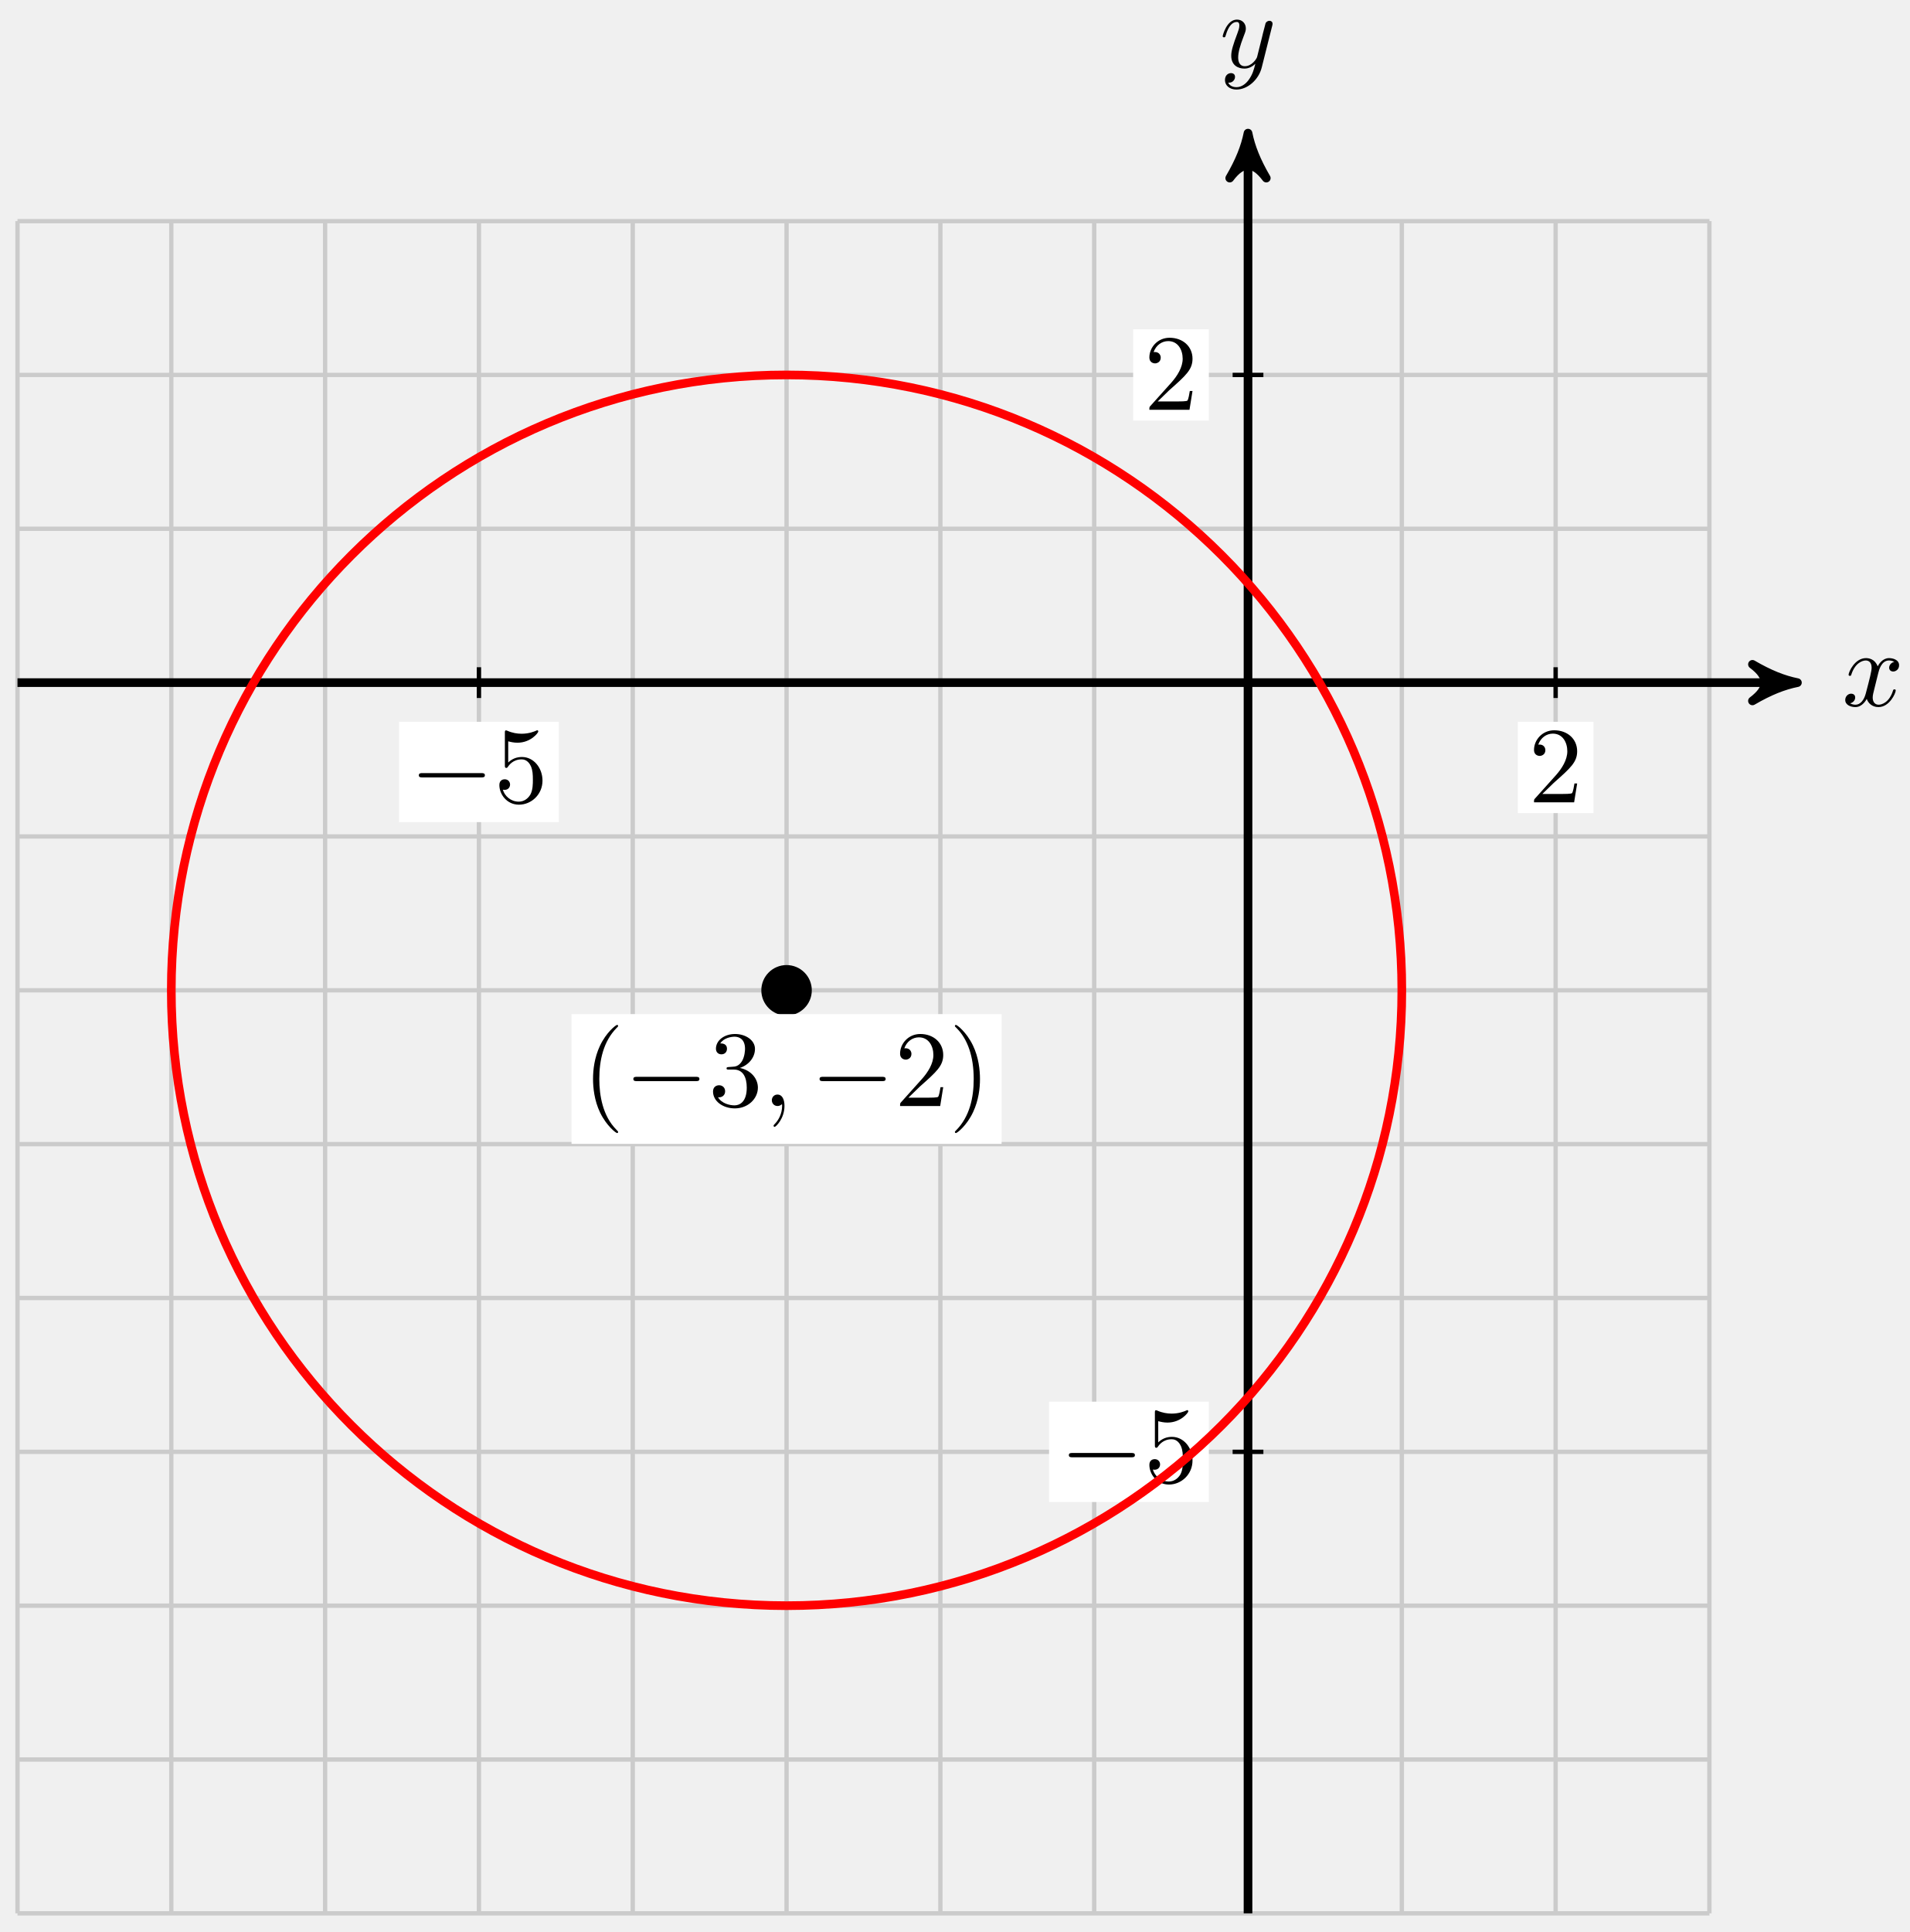
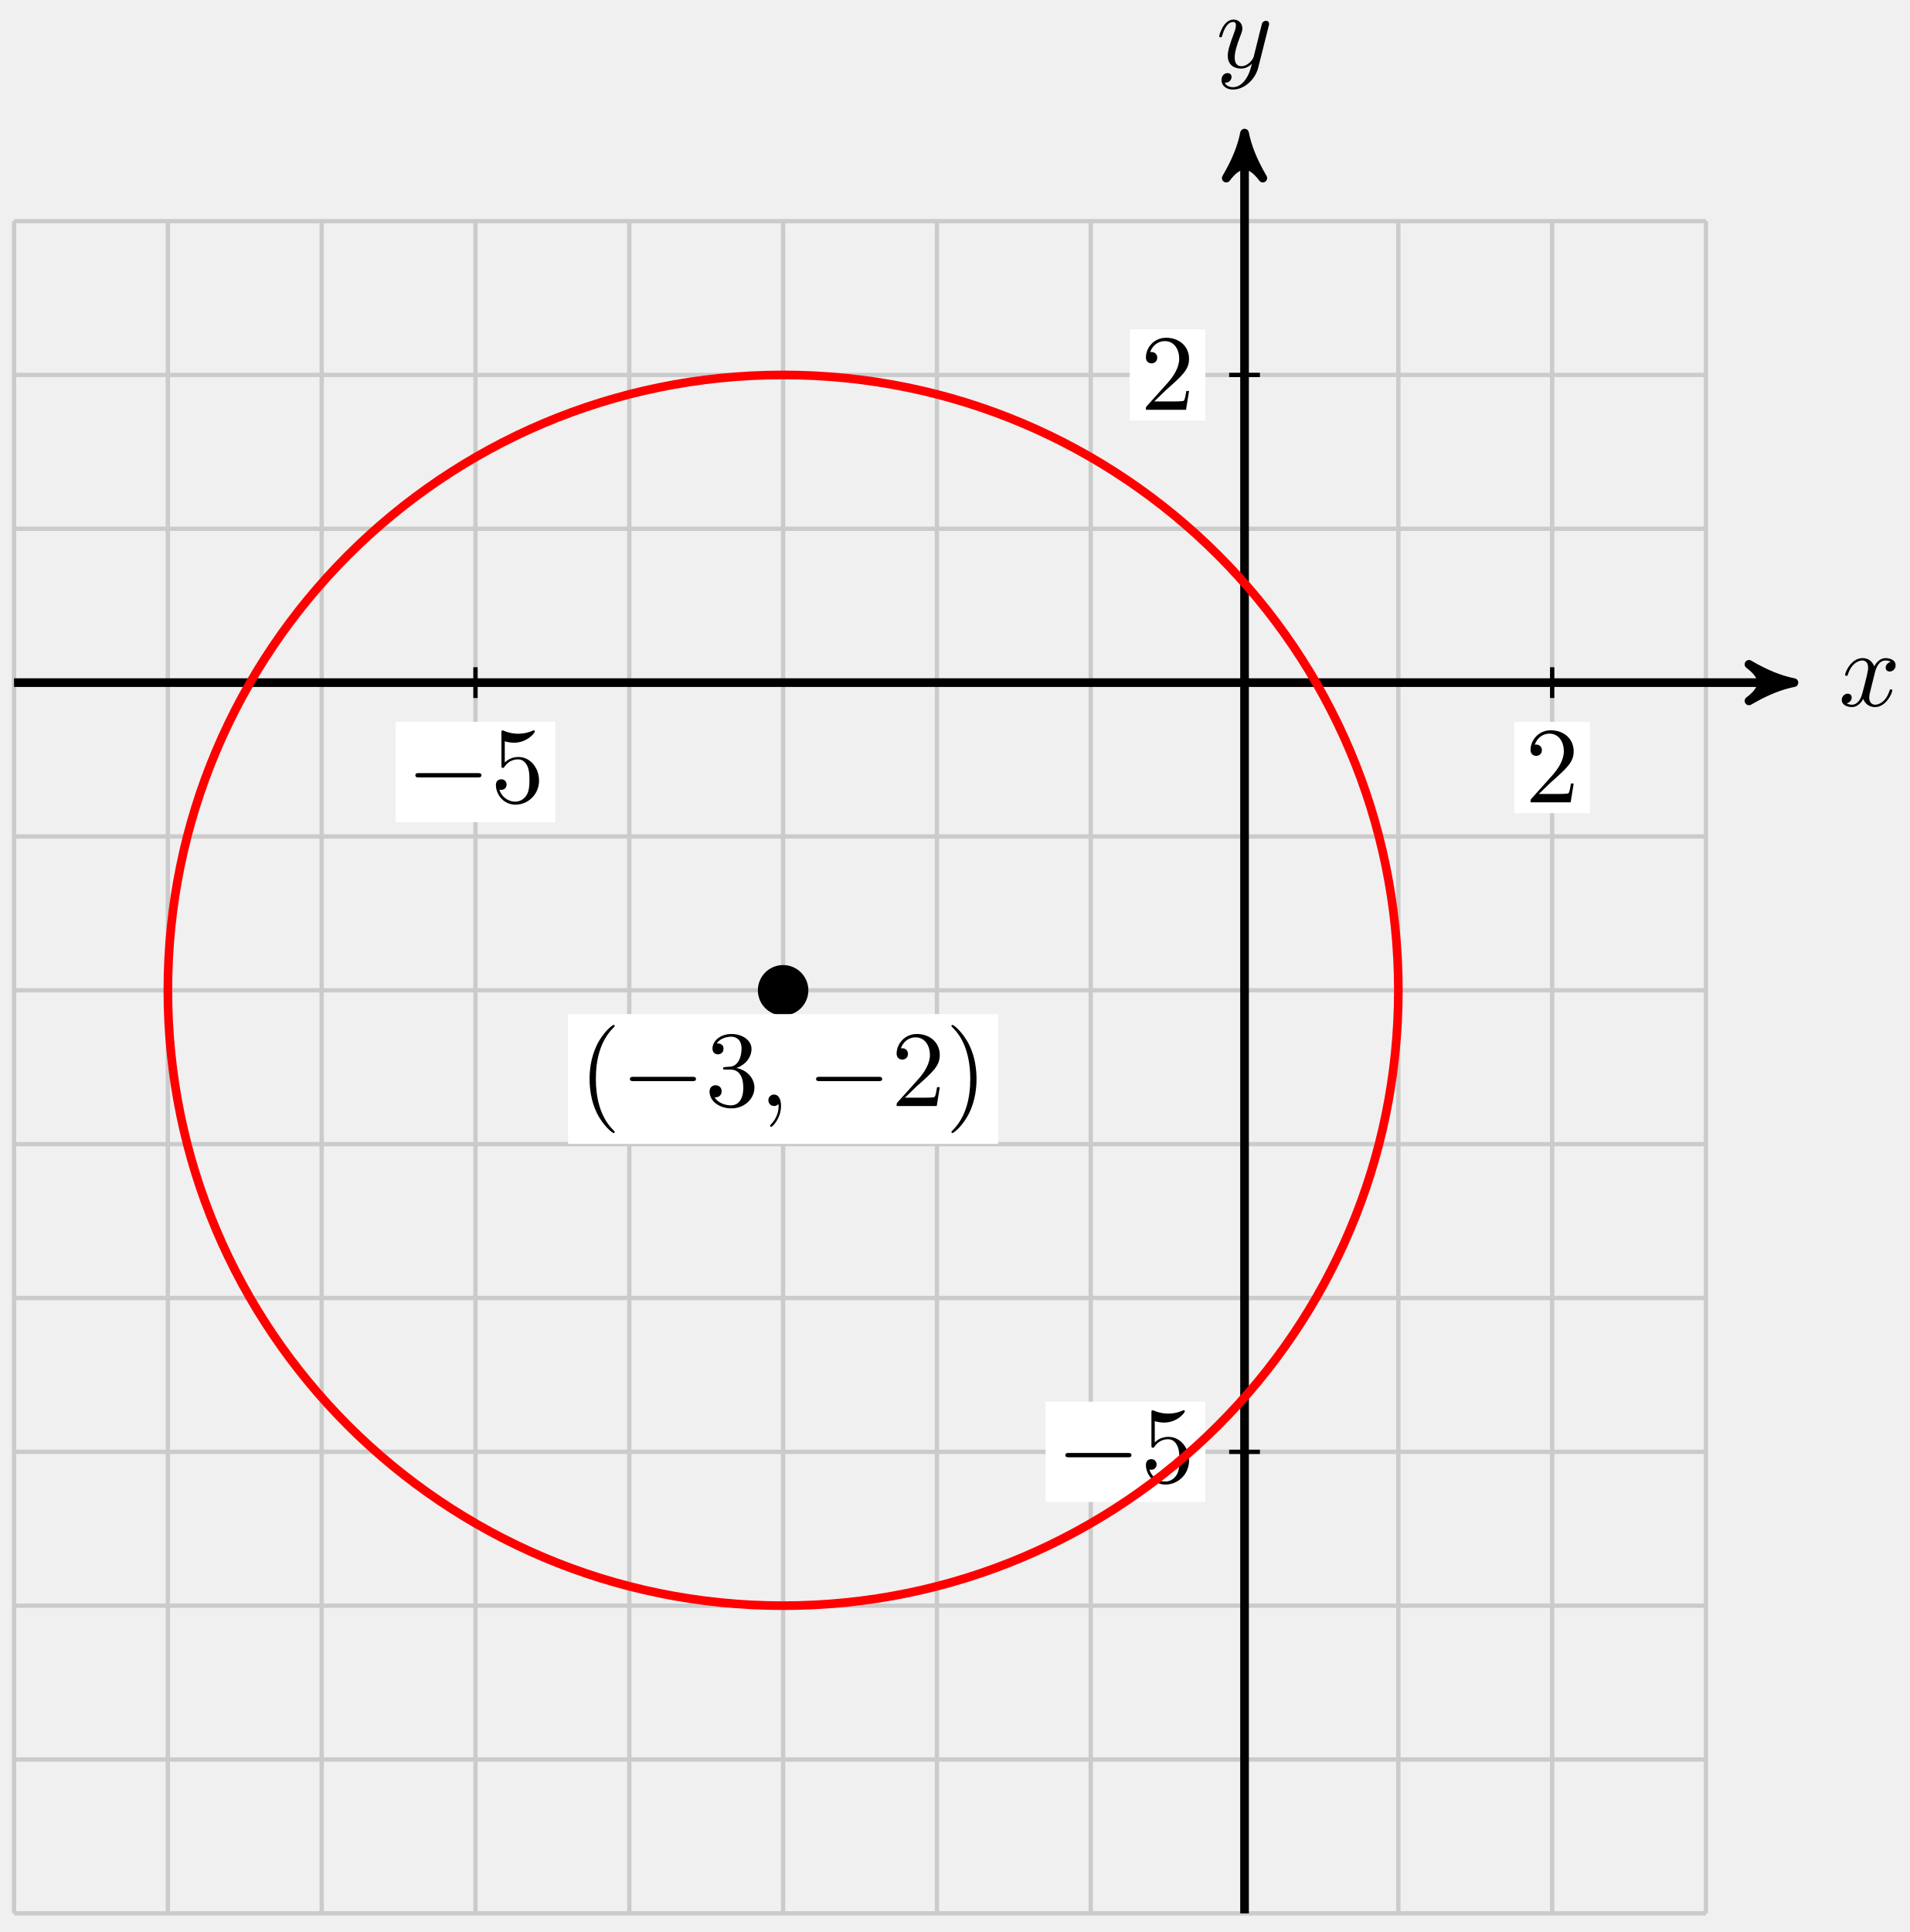
<svg xmlns="http://www.w3.org/2000/svg" xmlns:xlink="http://www.w3.org/1999/xlink" version="1.1" width="176" height="178" viewBox="0 0 176 178">
  <defs>
    <path id="font_1_2" d="M.334 .302C.34 .328 .363 .42 .433 .42 .438 .42 .462 .42 .483 .407 .455 .402 .435 .377 .435 .353 .435 .337 .446 .318 .473 .318 .495 .318 .527 .336 .527 .376 .527 .428 .468 .442 .434 .442 .376 .442 .341 .389 .329 .366 .304 .432 .25 .442 .221 .442 .117 .442 .06 .313 .06 .288 .06 .278 .07 .278 .072 .278 .08 .278 .083 .28 .085 .289 .119 .395 .185 .42 .219 .42 .238 .42 .273 .411 .273 .353 .273 .322 .256 .255 .219 .115 .203 .053 .168 .011 .124 .011 .118 .011 .095 .011 .074 .024 .099 .029 .121 .05 .121 .078 .121 .105 .099 .113 .084 .113 .054 .113 .029 .087 .029 .055 .029 .009 .079-.011 .123-.011 .189-.011 .225 .059 .228 .065 .24 .028 .276-.011 .336-.011 .439-.011 .496 .118 .496 .143 .496 .153 .487 .153 .484 .153 .475 .153 .473 .149 .471 .142 .438 .035 .37 .011 .338 .011 .299 .011 .283 .043 .283 .077 .283 .099 .289 .121 .3 .165L.334 .302Z" />
    <path id="font_1_3" d="M.486 .381C.49 .395 .49 .397 .49 .404 .49 .422 .476 .431 .461 .431 .451 .431 .435 .425 .426 .41 .424 .405 .416 .374 .412 .356 .405 .33 .398 .303 .392 .276L.347 .096C.343 .081 .3 .011 .234 .011 .183 .011 .172 .055 .172 .092 .172 .138 .189 .2 .223 .288 .239 .329 .243 .34 .243 .36 .243 .405 .211 .442 .161 .442 .066 .442 .029 .297 .029 .288 .029 .278 .039 .278 .041 .278 .051 .278 .052 .28 .057 .296 .084 .39 .124 .42 .158 .42 .166 .42 .183 .42 .183 .388 .183 .363 .173 .337 .166 .318 .126 .212 .108 .155 .108 .108 .108 .019 .171-.011 .23-.011 .269-.011 .303 .006 .331 .034 .318-.018 .306-.067 .266-.12 .24-.154 .202-.183 .156-.183 .142-.183 .097-.18 .08-.141 .096-.141 .109-.141 .123-.129 .133-.12 .143-.107 .143-.088 .143-.057 .116-.053 .106-.053 .083-.053 .05-.069 .05-.118 .05-.168 .094-.205 .156-.205 .259-.205 .362-.114 .39-.001L.486 .381Z" />
    <path id="font_2_3" d="M.127 .077 .233 .18C.389 .318 .449 .372 .449 .472 .449 .586 .359 .666 .237 .666 .124 .666 .05 .574 .05 .485 .05 .429 .1 .429 .103 .429 .12 .429 .155 .441 .155 .482 .155 .508 .137 .534 .102 .534 .094 .534 .092 .534 .089 .533 .112 .598 .166 .635 .224 .635 .315 .635 .358 .554 .358 .472 .358 .392 .308 .313 .253 .251L.061 .037C.05 .026 .05 .024 .05 0H.421L.449 .174H.424C.419 .144 .412 .1 .402 .085 .395 .077 .329 .077 .307 .077H.127Z" />
    <path id="font_3_1" d="M.659 .23C.676 .23 .694 .23 .694 .25 .694 .27 .676 .27 .659 .27H.118C.101 .27 .083 .27 .083 .25 .083 .23 .101 .23 .118 .23H.659Z" />
    <path id="font_2_5" d="M.449 .2C.449 .319 .367 .419 .259 .419 .211 .419 .168 .403 .132 .368V.564C.152 .558 .185 .551 .217 .551 .34 .551 .41 .642 .41 .655 .41 .661 .407 .666 .4 .666 .399 .666 .397 .666 .392 .663 .372 .654 .323 .634 .256 .634 .216 .634 .17 .641 .123 .662 .115 .665 .113 .665 .111 .665 .101 .665 .101 .657 .101 .641V.344C.101 .326 .101 .318 .115 .318 .122 .318 .124 .321 .128 .327 .139 .343 .176 .397 .257 .397 .309 .397 .334 .351 .342 .333 .358 .296 .36 .257 .36 .207 .36 .172 .36 .112 .336 .07 .312 .031 .275 .006 .229 .006 .156 .006 .099 .058 .082 .117 .085 .116 .088 .115 .099 .115 .132 .115 .149 .14 .149 .164 .149 .188 .132 .213 .099 .213 .085 .213 .05 .206 .05 .16 .05 .074 .119-.022 .231-.022 .347-.022 .449 .073 .449 .2Z" />
    <path id="font_2_1" d="M.331-.24C.331-.237 .331-.235 .314-.218 .189-.092 .157 .097 .157 .25 .157 .424 .195 .598 .318 .723 .331 .735 .331 .737 .331 .74 .331 .747 .327 .75 .321 .75 .311 .75 .221 .682 .162 .555 .111 .445 .099 .334 .099 .25 .099 .172 .11 .051 .165-.062 .225-.185 .311-.25 .321-.25 .327-.25 .331-.247 .331-.24Z" />
    <path id="font_2_4" d="M.29 .352C.372 .379 .43 .449 .43 .528 .43 .61 .342 .666 .246 .666 .145 .666 .069 .606 .069 .53 .069 .497 .091 .478 .12 .478 .151 .478 .171 .5 .171 .529 .171 .579 .124 .579 .109 .579 .14 .628 .206 .641 .242 .641 .283 .641 .338 .619 .338 .529 .338 .517 .336 .459 .31 .415 .28 .367 .246 .364 .221 .363 .213 .362 .189 .36 .182 .36 .174 .359 .167 .358 .167 .348 .167 .337 .174 .337 .191 .337H.235C.317 .337 .354 .269 .354 .17 .354 .034 .285 .006 .241 .006 .198 .006 .123 .022 .088 .081 .123 .076 .154 .098 .154 .136 .154 .172 .127 .192 .098 .192 .074 .192 .042 .178 .042 .134 .042 .043 .135-.022 .244-.022 .366-.022 .457 .068 .457 .17 .457 .253 .394 .331 .29 .352Z" />
    <path id="font_1_1" d="M.203 .001C.203 .067 .178 .106 .139 .106 .106 .106 .086 .081 .086 .053 .086 .026 .106 0 .139 0 .151 0 .164 .004 .174 .013 .177 .015 .178 .016 .179 .016 .18 .016 .181 .015 .181 .001 .181-.073 .146-.133 .113-.166 .102-.177 .102-.179 .102-.182 .102-.189 .107-.193 .112-.193 .123-.193 .203-.116 .203 .001Z" />
    <path id="font_2_2" d="M.289 .25C.289 .328 .278 .449 .223 .562 .163 .685 .077 .75 .067 .75 .061 .75 .057 .746 .057 .74 .057 .737 .057 .735 .076 .717 .174 .618 .231 .459 .231 .25 .231 .079 .194-.097 .07-.223 .057-.235 .057-.237 .057-.24 .057-.246 .061-.25 .067-.25 .077-.25 .167-.182 .226-.055 .277 .055 .289 .166 .289 .25Z" />
  </defs>
-   <path transform="matrix(1.00005,0,0,-1.00003,115.004,62.8915)" stroke-width=".399" stroke-linecap="butt" stroke-miterlimit="10" stroke-linejoin="miter" fill="none" stroke="#cbcbcb" d="M-113.387-113.387H42.52M-113.387-99.214H42.52M-113.387-85.04H42.52M-113.387-70.867H42.52M-113.387-56.694H42.52M-113.387-42.52H42.52M-113.387-28.347H42.52M-113.387-14.173H42.52M-113.387 0H42.52M-113.387 14.173H42.52M-113.387 28.347H42.52M-113.387 42.515H42.52M-113.387-113.387V42.52M-99.214-113.387V42.52M-85.04-113.387V42.52M-70.867-113.387V42.52M-56.694-113.387V42.52M-42.52-113.387V42.52M-28.347-113.387V42.52M-14.173-113.387V42.52M0-113.387V42.52M14.173-113.387V42.52M28.347-113.387V42.52M42.515-113.387V42.52M42.52 42.52" />
-   <path transform="matrix(1.00005,0,0,-1.00003,115.004,62.8915)" stroke-width=".797" stroke-linecap="butt" stroke-miterlimit="10" stroke-linejoin="miter" fill="none" stroke="#000000" d="M-113.387 0H49.59" />
-   <path transform="matrix(1.00005,0,0,-1.00003,164.5962,62.8915)" d="M1.036 0C-.259 .259-1.554 .777-3.108 1.684-1.554 .518-1.554-.518-3.108-1.684-1.554-.777-.259-.259 1.036 0Z" />
-   <path transform="matrix(1.00005,0,0,-1.00003,164.5962,62.8915)" stroke-width=".797" stroke-linecap="butt" stroke-linejoin="round" fill="none" stroke="#000000" d="M1.036 0C-.259 .259-1.554 .777-3.108 1.684-1.554 .518-1.554-.518-3.108-1.684-1.554-.777-.259-.259 1.036 0Z" />
-   <use data-text="x" xlink:href="#font_1_2" transform="matrix(9.963098,0,0,-9.962899,169.7497,65.03656)" />
-   <path transform="matrix(1.00005,0,0,-1.00003,115.004,62.8915)" stroke-width=".797" stroke-linecap="butt" stroke-miterlimit="10" stroke-linejoin="miter" fill="none" stroke="#000000" d="M0-113.387V49.59" />
-   <path transform="matrix(0,-1.00003,-1.00005,-0,115.004,13.30031)" d="M1.036 0C-.259 .259-1.554 .777-3.108 1.684-1.554 .518-1.554-.518-3.108-1.684-1.554-.777-.259-.259 1.036 0Z" />
-   <path transform="matrix(0,-1.00003,-1.00005,-0,115.004,13.30031)" stroke-width=".797" stroke-linecap="butt" stroke-linejoin="round" fill="none" stroke="#000000" d="M1.036 0C-.259 .259-1.554 .777-3.108 1.684-1.554 .518-1.554-.518-3.108-1.684-1.554-.777-.259-.259 1.036 0Z" />
-   <use data-text="y" xlink:href="#font_1_3" transform="matrix(9.963098,0,0,-9.962899,112.3829,6.208798)" />
-   <path transform="matrix(1.00005,0,0,-1.00003,115.004,62.8915)" stroke-width=".399" stroke-linecap="butt" stroke-miterlimit="10" stroke-linejoin="miter" fill="none" stroke="#000000" d="M28.347 1.417V-1.417" />
-   <path transform="matrix(1.00005,0,0,-1.00003,115.004,62.8915)" d="M24.86-12.022H31.834V-3.609H24.86Z" fill="#ffffff" />
-   <use data-text="2" xlink:href="#font_2_3" transform="matrix(9.963098,0,0,-9.962899,140.8613,73.91783)" />
-   <path transform="matrix(1.00005,0,0,-1.00003,115.004,62.8915)" stroke-width=".399" stroke-linecap="butt" stroke-miterlimit="10" stroke-linejoin="miter" fill="none" stroke="#000000" d="M1.417 28.347H-1.417" />
-   <path transform="matrix(1.00005,0,0,-1.00003,115.004,62.8915)" d="M-10.583 24.14H-3.609V32.553H-10.583Z" fill="#ffffff" />
-   <use data-text="2" xlink:href="#font_2_3" transform="matrix(9.963098,0,0,-9.962899,105.4165,37.75375)" />
-   <path transform="matrix(1.00005,0,0,-1.00003,115.004,62.8915)" stroke-width=".399" stroke-linecap="butt" stroke-miterlimit="10" stroke-linejoin="miter" fill="none" stroke="#000000" d="M-70.867 1.417V-1.417" />
-   <path transform="matrix(1.00005,0,0,-1.00003,115.004,62.8915)" d="M-78.228-12.852H-63.506V-3.609H-78.228Z" fill="#ffffff" />
-   <use data-text="−" xlink:href="#font_3_1" transform="matrix(9.963098,0,0,-9.962899,37.76813,73.91783)" />
-   <use data-text="5" xlink:href="#font_2_5" transform="matrix(9.963098,0,0,-9.962899,45.5175,73.91783)" />
-   <path transform="matrix(1.00005,0,0,-1.00003,115.004,62.8915)" stroke-width=".399" stroke-linecap="butt" stroke-miterlimit="10" stroke-linejoin="miter" fill="none" stroke="#000000" d="M1.417-70.867H-1.417" />
-   <path transform="matrix(1.00005,0,0,-1.00003,115.004,62.8915)" d="M-18.332-75.489H-3.609V-66.245H-18.332Z" fill="#ffffff" />
-   <use data-text="−" xlink:href="#font_3_1" transform="matrix(9.963098,0,0,-9.962899,97.66713,136.5557)" />
-   <use data-text="5" xlink:href="#font_2_5" transform="matrix(9.963098,0,0,-9.962899,105.4165,136.5557)" />
-   <path transform="matrix(1.00005,0,0,-1.00003,115.004,62.8915)" stroke-width=".797" stroke-linecap="butt" stroke-miterlimit="10" stroke-linejoin="miter" fill="none" stroke="#ff0000" d="M14.173-28.347C14.173 2.965-11.209 28.347-42.52 28.347-73.832 28.347-99.214 2.965-99.214-28.347-99.214-59.658-73.832-85.04-42.52-85.04-11.209-85.04 14.173-59.658 14.173-28.347ZM-42.52-28.347" />
-   <path transform="matrix(1.00005,0,0,-1.00003,115.004,62.8915)" d="M-40.394-28.347C-40.394-27.173-41.346-26.221-42.52-26.221-43.694-26.221-44.646-27.173-44.646-28.347-44.646-29.521-43.694-30.473-42.52-30.473-41.346-30.473-40.394-29.521-40.394-28.347ZM-42.52-28.347" />
-   <path transform="matrix(1.00005,0,0,-1.00003,115.004,62.8915)" stroke-width=".399" stroke-linecap="butt" stroke-miterlimit="10" stroke-linejoin="miter" fill="none" stroke="#000000" d="M-40.394-28.347C-40.394-27.173-41.346-26.221-42.52-26.221-43.694-26.221-44.646-27.173-44.646-28.347-44.646-29.521-43.694-30.473-42.52-30.473-41.346-30.473-40.394-29.521-40.394-28.347ZM-42.52-28.347" />
-   <path transform="matrix(1.00005,0,0,-1.00003,115.004,62.8915)" d="M-62.335-42.494H-22.705V-30.539H-62.335Z" fill="#ffffff" />
-   <use data-text="(" xlink:href="#font_2_1" transform="matrix(9.963098,0,0,-9.962899,53.66193,101.8997)" />
-   <use data-text="−" xlink:href="#font_3_1" transform="matrix(9.963098,0,0,-9.962899,57.53711,101.8997)" />
-   <use data-text="3" xlink:href="#font_2_4" transform="matrix(9.963098,0,0,-9.962899,65.2865,101.8997)" />
-   <use data-text="," xlink:href="#font_1_1" transform="matrix(9.963098,0,0,-9.962899,70.26775,101.8997)" />
-   <use data-text="−" xlink:href="#font_3_1" transform="matrix(9.963098,0,0,-9.962899,74.69597,101.8997)" />
-   <use data-text="2" xlink:href="#font_2_3" transform="matrix(9.963098,0,0,-9.962899,82.44435,101.8997)" />
-   <use data-text=")" xlink:href="#font_2_2" transform="matrix(9.963098,0,0,-9.962899,87.42589,101.8997)" />
+   <path transform="matrix(1.00003,0,0,-1.00003,114.6849,62.8915)" stroke-width=".399" stroke-linecap="butt" stroke-miterlimit="10" stroke-linejoin="miter" fill="none" stroke="#cbcbcb" d="M-113.387-113.387H42.52M-113.387-99.214H42.52M-113.387-85.04H42.52M-113.387-70.867H42.52M-113.387-56.694H42.52M-113.387-42.52H42.52M-113.387-28.347H42.52M-113.387-14.173H42.52M-113.387 0H42.52M-113.387 14.173H42.52M-113.387 28.347H42.52M-113.387 42.515H42.52M-113.387-113.387V42.52M-99.214-113.387V42.52M-85.04-113.387V42.52M-70.867-113.387V42.52M-56.694-113.387V42.52M-42.52-113.387V42.52M-28.347-113.387V42.52M-14.173-113.387V42.52M0-113.387V42.52M14.173-113.387V42.52M28.347-113.387V42.52M42.515-113.387V42.52M42.52 42.52" />
+   <path transform="matrix(1.00003,0,0,-1.00003,114.6849,62.8915)" stroke-width=".797" stroke-linecap="butt" stroke-miterlimit="10" stroke-linejoin="miter" fill="none" stroke="#000000" d="M-113.387 0H49.59" />
+   <path transform="matrix(1.00003,0,0,-1.00003,164.2761,62.8915)" d="M1.036 0C-.259 .259-1.554 .777-3.108 1.684-1.554 .518-1.554-.518-3.108-1.684-1.554-.777-.259-.259 1.036 0Z" />
+   <path transform="matrix(1.00003,0,0,-1.00003,164.2761,62.8915)" stroke-width=".797" stroke-linecap="butt" stroke-linejoin="round" fill="none" stroke="#000000" d="M1.036 0C-.259 .259-1.554 .777-3.108 1.684-1.554 .518-1.554-.518-3.108-1.684-1.554-.777-.259-.259 1.036 0Z" />
+   <use data-text="x" xlink:href="#font_1_2" transform="matrix(9.962899,0,0,-9.962899,169.4296,65.03656)" />
+   <path transform="matrix(1.00003,0,0,-1.00003,114.6849,62.8915)" stroke-width=".797" stroke-linecap="butt" stroke-miterlimit="10" stroke-linejoin="miter" fill="none" stroke="#000000" d="M0-113.387V49.59" />
+   <path transform="matrix(0,-1.00003,-1.00003,-0,114.6849,13.30031)" d="M1.036 0C-.259 .259-1.554 .777-3.108 1.684-1.554 .518-1.554-.518-3.108-1.684-1.554-.777-.259-.259 1.036 0Z" />
+   <path transform="matrix(0,-1.00003,-1.00003,-0,114.6849,13.30031)" stroke-width=".797" stroke-linecap="butt" stroke-linejoin="round" fill="none" stroke="#000000" d="M1.036 0C-.259 .259-1.554 .777-3.108 1.684-1.554 .518-1.554-.518-3.108-1.684-1.554-.777-.259-.259 1.036 0Z" />
+   <use data-text="y" xlink:href="#font_1_3" transform="matrix(9.962899,0,0,-9.962899,112.0638,6.208798)" />
+   <path transform="matrix(1.00003,0,0,-1.00003,114.6849,62.8915)" stroke-width=".399" stroke-linecap="butt" stroke-miterlimit="10" stroke-linejoin="miter" fill="none" stroke="#000000" d="M28.347 1.417V-1.417" />
+   <path transform="matrix(1.00003,0,0,-1.00003,114.6849,62.8915)" d="M24.86-12.022H31.834V-3.609H24.86Z" fill="#ffffff" />
+   <use data-text="2" xlink:href="#font_2_3" transform="matrix(9.962899,0,0,-9.962899,140.5417,73.91783)" />
+   <path transform="matrix(1.00003,0,0,-1.00003,114.6849,62.8915)" stroke-width=".399" stroke-linecap="butt" stroke-miterlimit="10" stroke-linejoin="miter" fill="none" stroke="#000000" d="M1.417 28.347H-1.417" />
+   <path transform="matrix(1.00003,0,0,-1.00003,114.6849,62.8915)" d="M-10.583 24.14H-3.609V32.553H-10.583Z" fill="#ffffff" />
+   <use data-text="2" xlink:href="#font_2_3" transform="matrix(9.962899,0,0,-9.962899,105.0976,37.75375)" />
+   <path transform="matrix(1.00003,0,0,-1.00003,114.6849,62.8915)" stroke-width=".399" stroke-linecap="butt" stroke-miterlimit="10" stroke-linejoin="miter" fill="none" stroke="#000000" d="M-70.867 1.417V-1.417" />
+   <path transform="matrix(1.00003,0,0,-1.00003,114.6849,62.8915)" d="M-78.228-12.852H-63.506V-3.609H-78.228Z" fill="#ffffff" />
+   <use data-text="−" xlink:href="#font_3_1" transform="matrix(9.962899,0,0,-9.962899,37.45058,73.91783)" />
+   <use data-text="5" xlink:href="#font_2_5" transform="matrix(9.962899,0,0,-9.962899,45.1998,73.91783)" />
+   <path transform="matrix(1.00003,0,0,-1.00003,114.6849,62.8915)" stroke-width=".399" stroke-linecap="butt" stroke-miterlimit="10" stroke-linejoin="miter" fill="none" stroke="#000000" d="M1.417-70.867H-1.417" />
+   <path transform="matrix(1.00003,0,0,-1.00003,114.6849,62.8915)" d="M-18.332-75.489H-3.609V-66.245H-18.332Z" fill="#ffffff" />
+   <use data-text="−" xlink:href="#font_3_1" transform="matrix(9.962899,0,0,-9.962899,97.34839,136.5557)" />
+   <use data-text="5" xlink:href="#font_2_5" transform="matrix(9.962899,0,0,-9.962899,105.0976,136.5557)" />
+   <path transform="matrix(1.00003,0,0,-1.00003,114.6849,62.8915)" stroke-width=".797" stroke-linecap="butt" stroke-miterlimit="10" stroke-linejoin="miter" fill="none" stroke="#ff0000" d="M14.173-28.347C14.173 2.965-11.209 28.347-42.52 28.347-73.832 28.347-99.214 2.965-99.214-28.347-99.214-59.658-73.832-85.04-42.52-85.04-11.209-85.04 14.173-59.658 14.173-28.347ZM-42.52-28.347" />
+   <path transform="matrix(1.00003,0,0,-1.00003,114.6849,62.8915)" d="M-40.394-28.347C-40.394-27.173-41.346-26.221-42.52-26.221-43.694-26.221-44.646-27.173-44.646-28.347-44.646-29.521-43.694-30.473-42.52-30.473-41.346-30.473-40.394-29.521-40.394-28.347ZM-42.52-28.347" />
+   <path transform="matrix(1.00003,0,0,-1.00003,114.6849,62.8915)" stroke-width=".399" stroke-linecap="butt" stroke-miterlimit="10" stroke-linejoin="miter" fill="none" stroke="#000000" d="M-40.394-28.347C-40.394-27.173-41.346-26.221-42.52-26.221-43.694-26.221-44.646-27.173-44.646-28.347-44.646-29.521-43.694-30.473-42.52-30.473-41.346-30.473-40.394-29.521-40.394-28.347ZM-42.52-28.347" />
+   <path transform="matrix(1.00003,0,0,-1.00003,114.6849,62.8915)" d="M-62.335-42.494H-22.705V-30.539H-62.335Z" fill="#ffffff" />
+   <use data-text="(" xlink:href="#font_2_1" transform="matrix(9.962899,0,0,-9.962899,53.34407,101.8997)" />
+   <use data-text="−" xlink:href="#font_3_1" transform="matrix(9.962899,0,0,-9.962899,57.21819,101.8997)" />
+   <use data-text="3" xlink:href="#font_2_4" transform="matrix(9.962899,0,0,-9.962899,64.96741,101.8997)" />
+   <use data-text="," xlink:href="#font_1_1" transform="matrix(9.962899,0,0,-9.962899,69.94856,101.8997)" />
+   <use data-text="−" xlink:href="#font_3_1" transform="matrix(9.962899,0,0,-9.962899,74.37669,101.8997)" />
+   <use data-text="2" xlink:href="#font_2_3" transform="matrix(9.962899,0,0,-9.962899,82.12592,101.8997)" />
+   <use data-text=")" xlink:href="#font_2_2" transform="matrix(9.962899,0,0,-9.962899,87.10736,101.8997)" />
</svg>
